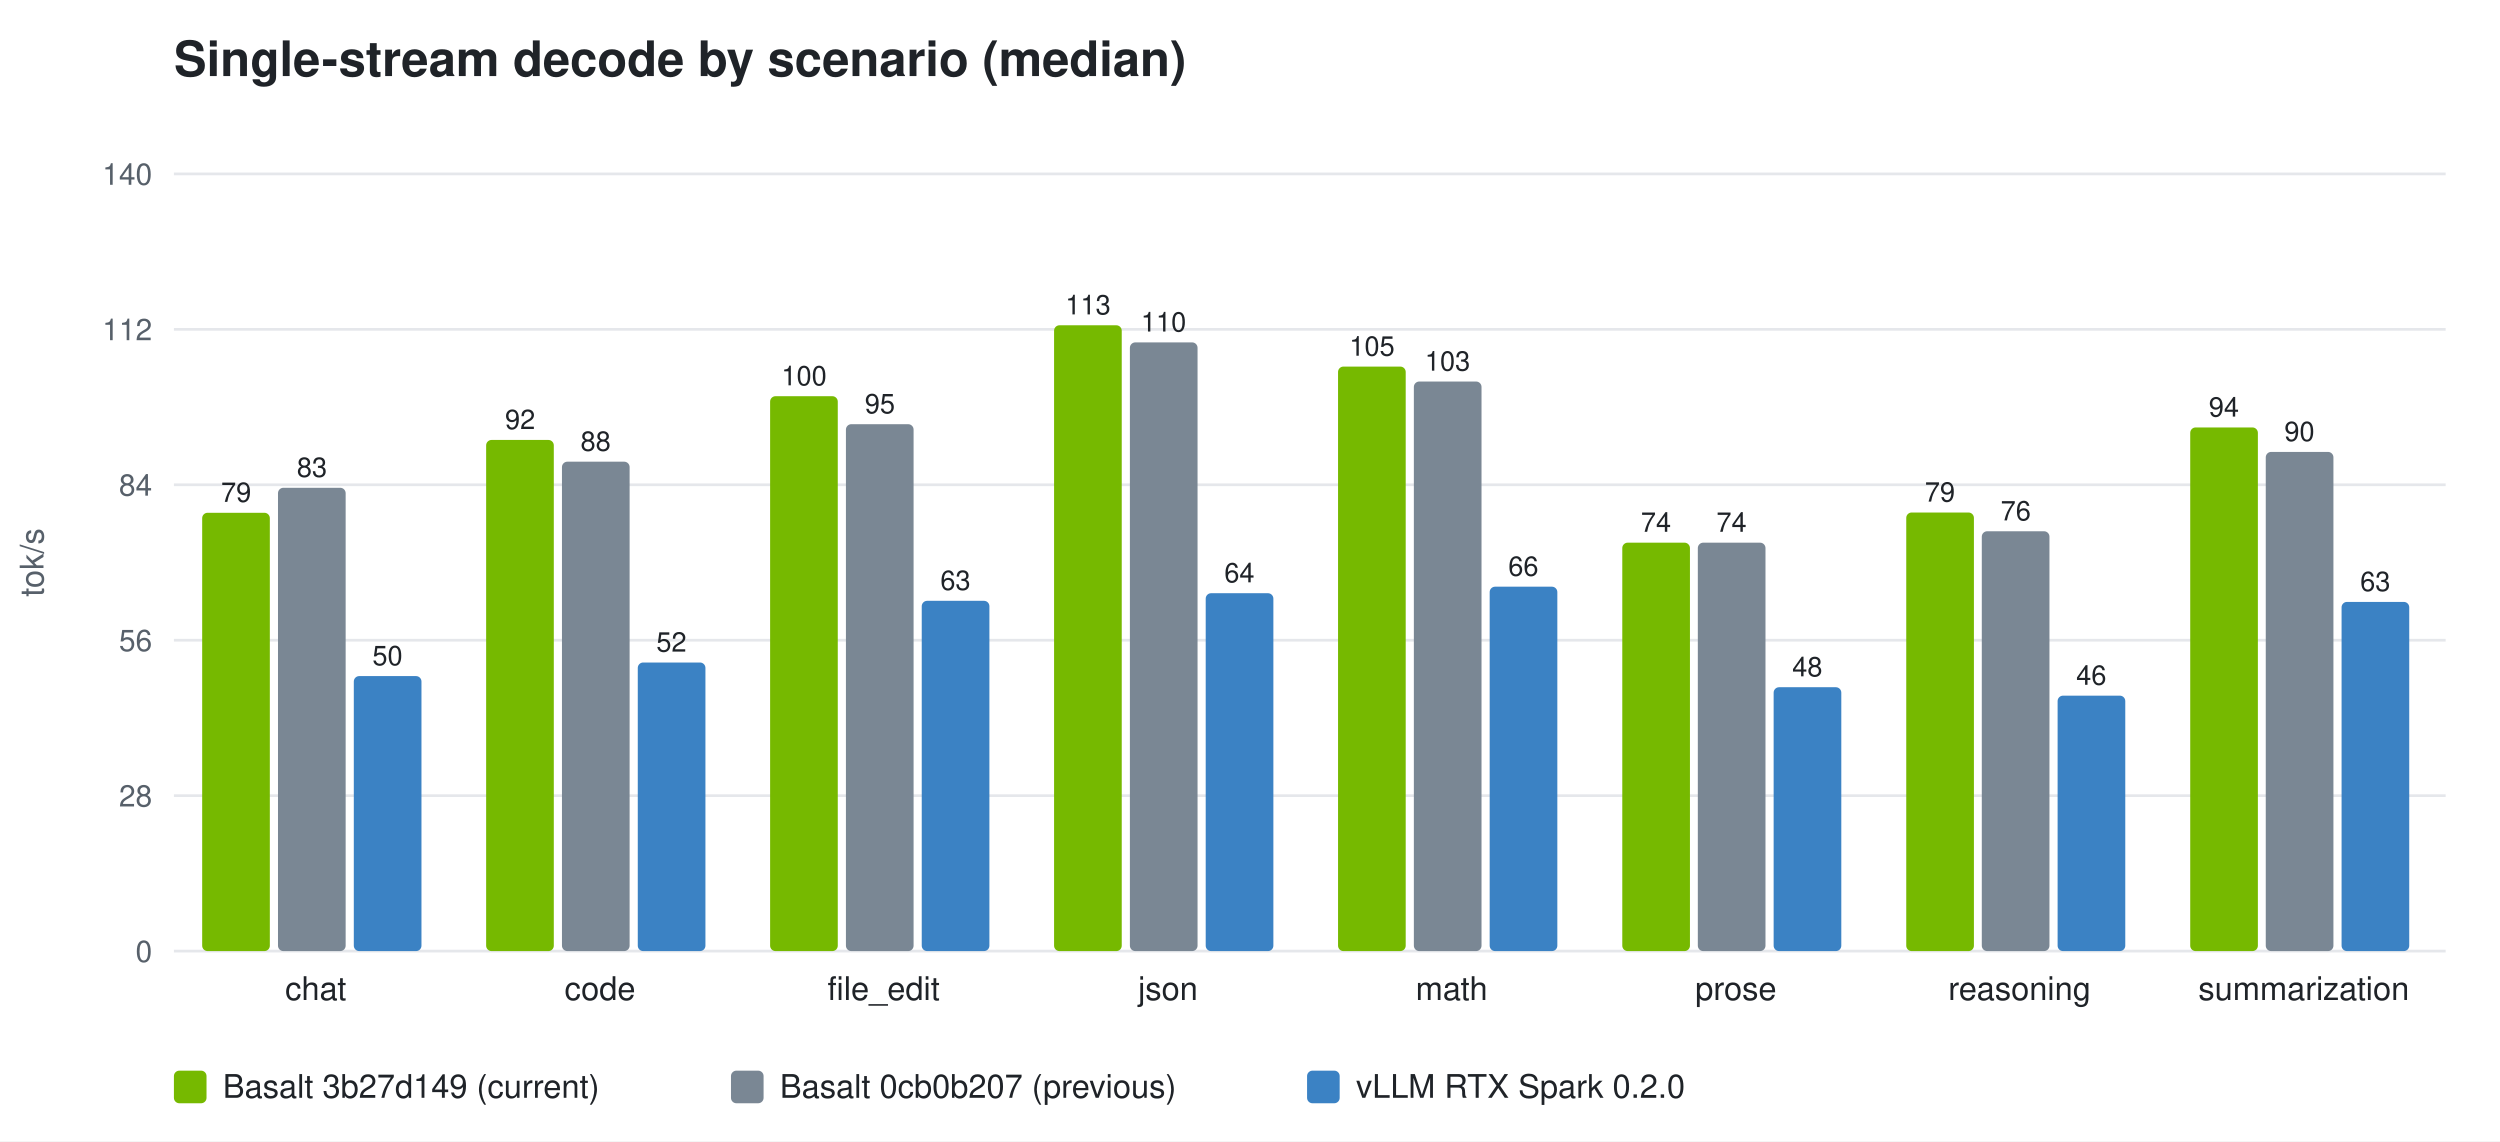
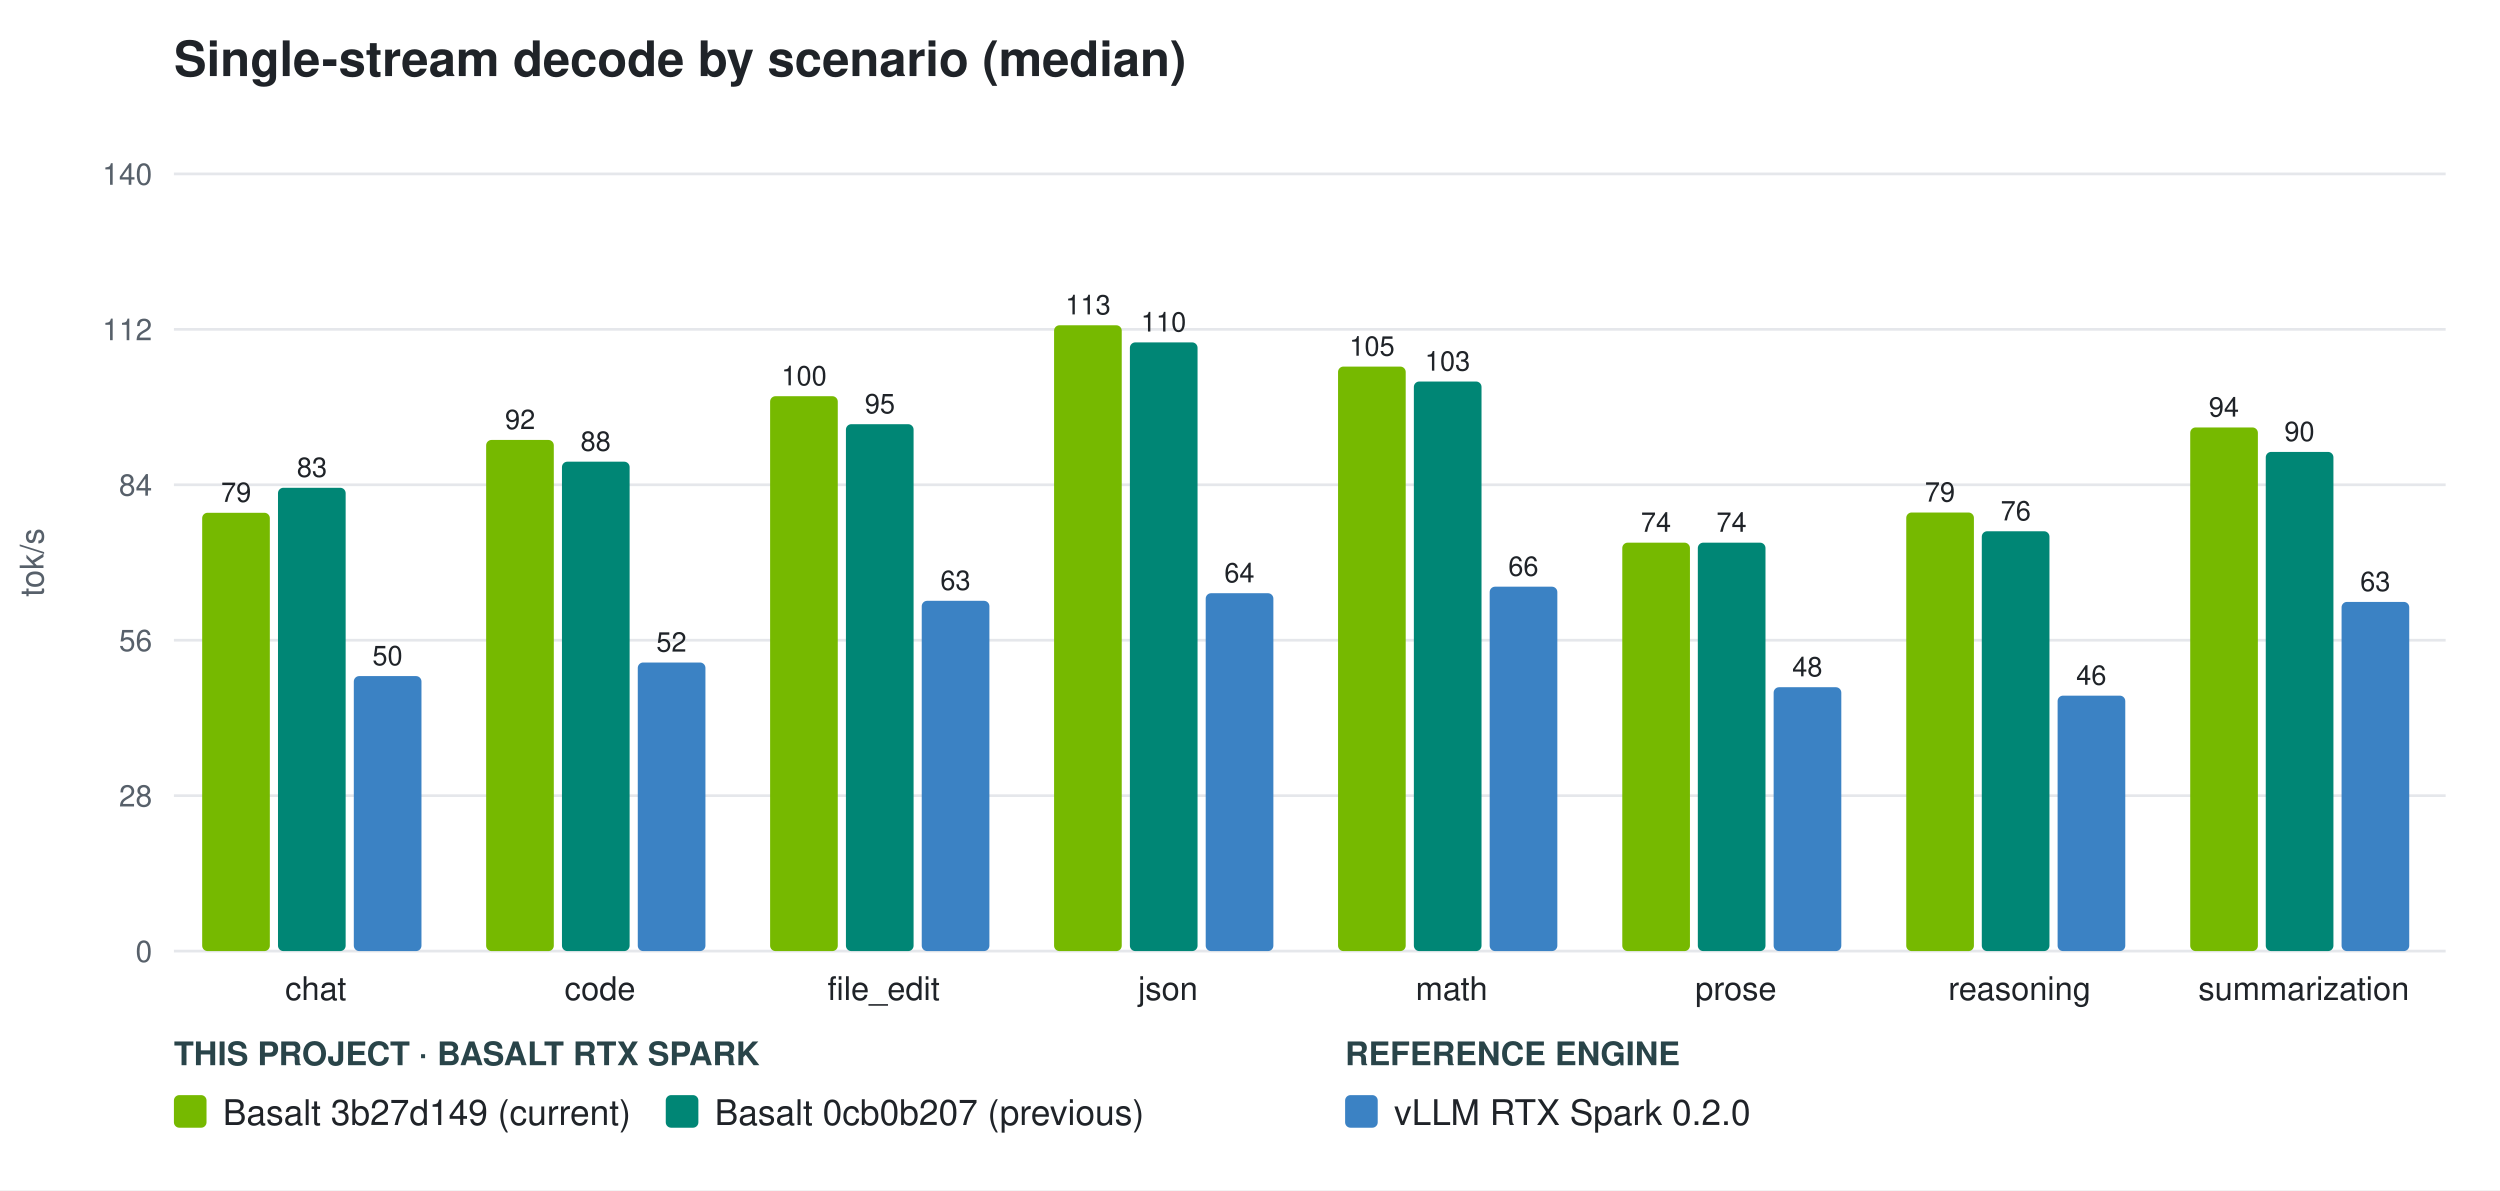
- <svg xmlns="http://www.w3.org/2000/svg" width="920" height="420" viewBox="0 0 920 420" font-family="Segoe UI, Helvetica, Arial, sans-serif">
-   <rect width="920" height="420" fill="#ffffff" />
+ <svg xmlns="http://www.w3.org/2000/svg" width="920" height="438" viewBox="0 0 920 438" font-family="Segoe UI, Helvetica, Arial, sans-serif">
+   <rect width="920" height="438" fill="#ffffff" />
  <text x="64" y="28" font-size="18" font-weight="600" fill="#1f2328">Single-stream decode by scenario (median)</text>
  <line x1="64" y1="350.0" x2="900" y2="350.0" stroke="#e5e7eb" />
  <text x="56" y="354.0" font-size="11" text-anchor="end" fill="#57606a">0</text>
  <line x1="64" y1="292.8" x2="900" y2="292.8" stroke="#e5e7eb" />
  <text x="56" y="296.8" font-size="11" text-anchor="end" fill="#57606a">28</text>
  <line x1="64" y1="235.6" x2="900" y2="235.6" stroke="#e5e7eb" />
  <text x="56" y="239.6" font-size="11" text-anchor="end" fill="#57606a">56</text>
  <line x1="64" y1="178.4" x2="900" y2="178.4" stroke="#e5e7eb" />
  <text x="56" y="182.4" font-size="11" text-anchor="end" fill="#57606a">84</text>
  <line x1="64" y1="121.2" x2="900" y2="121.2" stroke="#e5e7eb" />
  <text x="56" y="125.2" font-size="11" text-anchor="end" fill="#57606a">112</text>
  <line x1="64" y1="64.0" x2="900" y2="64.0" stroke="#e5e7eb" />
  <text x="56" y="68.0" font-size="11" text-anchor="end" fill="#57606a">140</text>
  <text x="16" y="207" font-size="12" fill="#57606a" transform="rotate(-90 16 207)" text-anchor="middle">tok/s</text>
  <rect x="74.4" y="188.7" width="24.9" height="161.3" rx="2" fill="#76B900" />
  <text x="86.9" y="184.7" font-size="10" text-anchor="middle" fill="#1f2328">79</text>
-   <rect x="102.3" y="179.5" width="24.9" height="170.5" rx="2" fill="#7A8794" />
+   <rect x="102.3" y="179.5" width="24.9" height="170.5" rx="2" fill="#008675" />
  <text x="114.8" y="175.5" font-size="10" text-anchor="middle" fill="#1f2328">83</text>
  <rect x="130.2" y="248.8" width="24.9" height="101.2" rx="2" fill="#3B82C4" />
  <text x="142.6" y="244.8" font-size="10" text-anchor="middle" fill="#1f2328">50</text>
  <text x="116.2" y="368" font-size="12" text-anchor="middle" fill="#1f2328">chat</text>
  <rect x="178.9" y="161.9" width="24.9" height="188.1" rx="2" fill="#76B900" />
  <text x="191.4" y="157.9" font-size="10" text-anchor="middle" fill="#1f2328">92</text>
-   <rect x="206.8" y="169.9" width="24.9" height="180.1" rx="2" fill="#7A8794" />
+   <rect x="206.8" y="169.9" width="24.9" height="180.1" rx="2" fill="#008675" />
  <text x="219.2" y="165.9" font-size="10" text-anchor="middle" fill="#1f2328">88</text>
  <rect x="234.7" y="243.8" width="24.9" height="106.2" rx="2" fill="#3B82C4" />
  <text x="247.1" y="239.8" font-size="10" text-anchor="middle" fill="#1f2328">52</text>
  <text x="220.8" y="368" font-size="12" text-anchor="middle" fill="#1f2328">code</text>
  <rect x="283.4" y="145.8" width="24.9" height="204.2" rx="2" fill="#76B900" />
  <text x="295.9" y="141.8" font-size="10" text-anchor="middle" fill="#1f2328">100</text>
-   <rect x="311.3" y="156.1" width="24.9" height="193.9" rx="2" fill="#7A8794" />
+   <rect x="311.3" y="156.1" width="24.9" height="193.9" rx="2" fill="#008675" />
  <text x="323.8" y="152.1" font-size="10" text-anchor="middle" fill="#1f2328">95</text>
  <rect x="339.2" y="221.1" width="24.9" height="128.9" rx="2" fill="#3B82C4" />
  <text x="351.6" y="217.1" font-size="10" text-anchor="middle" fill="#1f2328">63</text>
  <text x="325.2" y="368" font-size="12" text-anchor="middle" fill="#1f2328">file_edit</text>
  <rect x="387.9" y="119.7" width="24.9" height="230.3" rx="2" fill="#76B900" />
  <text x="400.4" y="115.7" font-size="10" text-anchor="middle" fill="#1f2328">113</text>
-   <rect x="415.8" y="126.0" width="24.9" height="224.0" rx="2" fill="#7A8794" />
+   <rect x="415.8" y="126.0" width="24.9" height="224.0" rx="2" fill="#008675" />
  <text x="428.2" y="122.0" font-size="10" text-anchor="middle" fill="#1f2328">110</text>
  <rect x="443.7" y="218.3" width="24.9" height="131.7" rx="2" fill="#3B82C4" />
  <text x="456.1" y="214.3" font-size="10" text-anchor="middle" fill="#1f2328">64</text>
  <text x="429.8" y="368" font-size="12" text-anchor="middle" fill="#1f2328">json</text>
  <rect x="492.4" y="134.9" width="24.9" height="215.1" rx="2" fill="#76B900" />
  <text x="504.9" y="130.9" font-size="10" text-anchor="middle" fill="#1f2328">105</text>
-   <rect x="520.3" y="140.4" width="24.9" height="209.6" rx="2" fill="#7A8794" />
+   <rect x="520.3" y="140.4" width="24.9" height="209.6" rx="2" fill="#008675" />
  <text x="532.7" y="136.4" font-size="10" text-anchor="middle" fill="#1f2328">103</text>
  <rect x="548.2" y="215.9" width="24.9" height="134.1" rx="2" fill="#3B82C4" />
  <text x="560.6" y="211.9" font-size="10" text-anchor="middle" fill="#1f2328">66</text>
  <text x="534.2" y="368" font-size="12" text-anchor="middle" fill="#1f2328">math</text>
  <rect x="597.0" y="199.7" width="24.9" height="150.3" rx="2" fill="#76B900" />
  <text x="609.4" y="195.7" font-size="10" text-anchor="middle" fill="#1f2328">74</text>
-   <rect x="624.8" y="199.7" width="24.9" height="150.3" rx="2" fill="#7A8794" />
+   <rect x="624.8" y="199.7" width="24.9" height="150.3" rx="2" fill="#008675" />
  <text x="637.2" y="195.7" font-size="10" text-anchor="middle" fill="#1f2328">74</text>
  <rect x="652.7" y="252.9" width="24.9" height="97.1" rx="2" fill="#3B82C4" />
  <text x="665.1" y="248.9" font-size="10" text-anchor="middle" fill="#1f2328">48</text>
  <text x="638.8" y="368" font-size="12" text-anchor="middle" fill="#1f2328">prose</text>
  <rect x="701.5" y="188.6" width="24.9" height="161.4" rx="2" fill="#76B900" />
  <text x="713.9" y="184.6" font-size="10" text-anchor="middle" fill="#1f2328">79</text>
-   <rect x="729.3" y="195.5" width="24.9" height="154.5" rx="2" fill="#7A8794" />
+   <rect x="729.3" y="195.5" width="24.9" height="154.5" rx="2" fill="#008675" />
  <text x="741.8" y="191.5" font-size="10" text-anchor="middle" fill="#1f2328">76</text>
  <rect x="757.2" y="256.0" width="24.9" height="94.0" rx="2" fill="#3B82C4" />
  <text x="769.6" y="252.0" font-size="10" text-anchor="middle" fill="#1f2328">46</text>
  <text x="743.2" y="368" font-size="12" text-anchor="middle" fill="#1f2328">reasoning</text>
  <rect x="806.0" y="157.3" width="24.9" height="192.7" rx="2" fill="#76B900" />
  <text x="818.4" y="153.3" font-size="10" text-anchor="middle" fill="#1f2328">94</text>
-   <rect x="833.8" y="166.3" width="24.9" height="183.7" rx="2" fill="#7A8794" />
+   <rect x="833.8" y="166.3" width="24.9" height="183.7" rx="2" fill="#008675" />
  <text x="846.2" y="162.3" font-size="10" text-anchor="middle" fill="#1f2328">90</text>
  <rect x="861.7" y="221.5" width="24.9" height="128.5" rx="2" fill="#3B82C4" />
  <text x="874.1" y="217.5" font-size="10" text-anchor="middle" fill="#1f2328">63</text>
  <text x="847.8" y="368" font-size="12" text-anchor="middle" fill="#1f2328">summarization</text>
-   <rect x="64" y="394" width="12" height="12" rx="2" fill="#76B900" />
-   <text x="82" y="404" font-size="12" fill="#1f2328">Basalt 3b27d149 (current)</text>
-   <rect x="269" y="394" width="12" height="12" rx="2" fill="#7A8794" />
-   <text x="287" y="404" font-size="12" fill="#1f2328">Basalt 0cb0b207 (previous)</text>
-   <rect x="481" y="394" width="12" height="12" rx="2" fill="#3B82C4" />
-   <text x="499" y="404" font-size="12" fill="#1f2328">vLLM RTX Spark 0.2.0</text>
+   <text x="64" y="392" font-size="12" font-weight="700" fill="#294449">THIS PROJECT · BASALT RTX SPARK</text>
+   <rect x="64" y="403" width="12" height="12" rx="2" fill="#76B900" />
+   <text x="82" y="414" font-size="13" fill="#1f2328">Basalt 3b27d149 (current)</text>
+   <rect x="245" y="403" width="12" height="12" rx="2" fill="#008675" />
+   <text x="263" y="414" font-size="13" fill="#1f2328">Basalt 0cb0b207 (previous)</text>
+   <text x="495" y="392" font-size="12" font-weight="700" fill="#294449">REFERENCE ENGINE</text>
+   <rect x="495" y="403" width="12" height="12" rx="2" fill="#3B82C4" />
+   <text x="513" y="414" font-size="13" fill="#1f2328">vLLM RTX Spark 0.2.0</text>
</svg>
